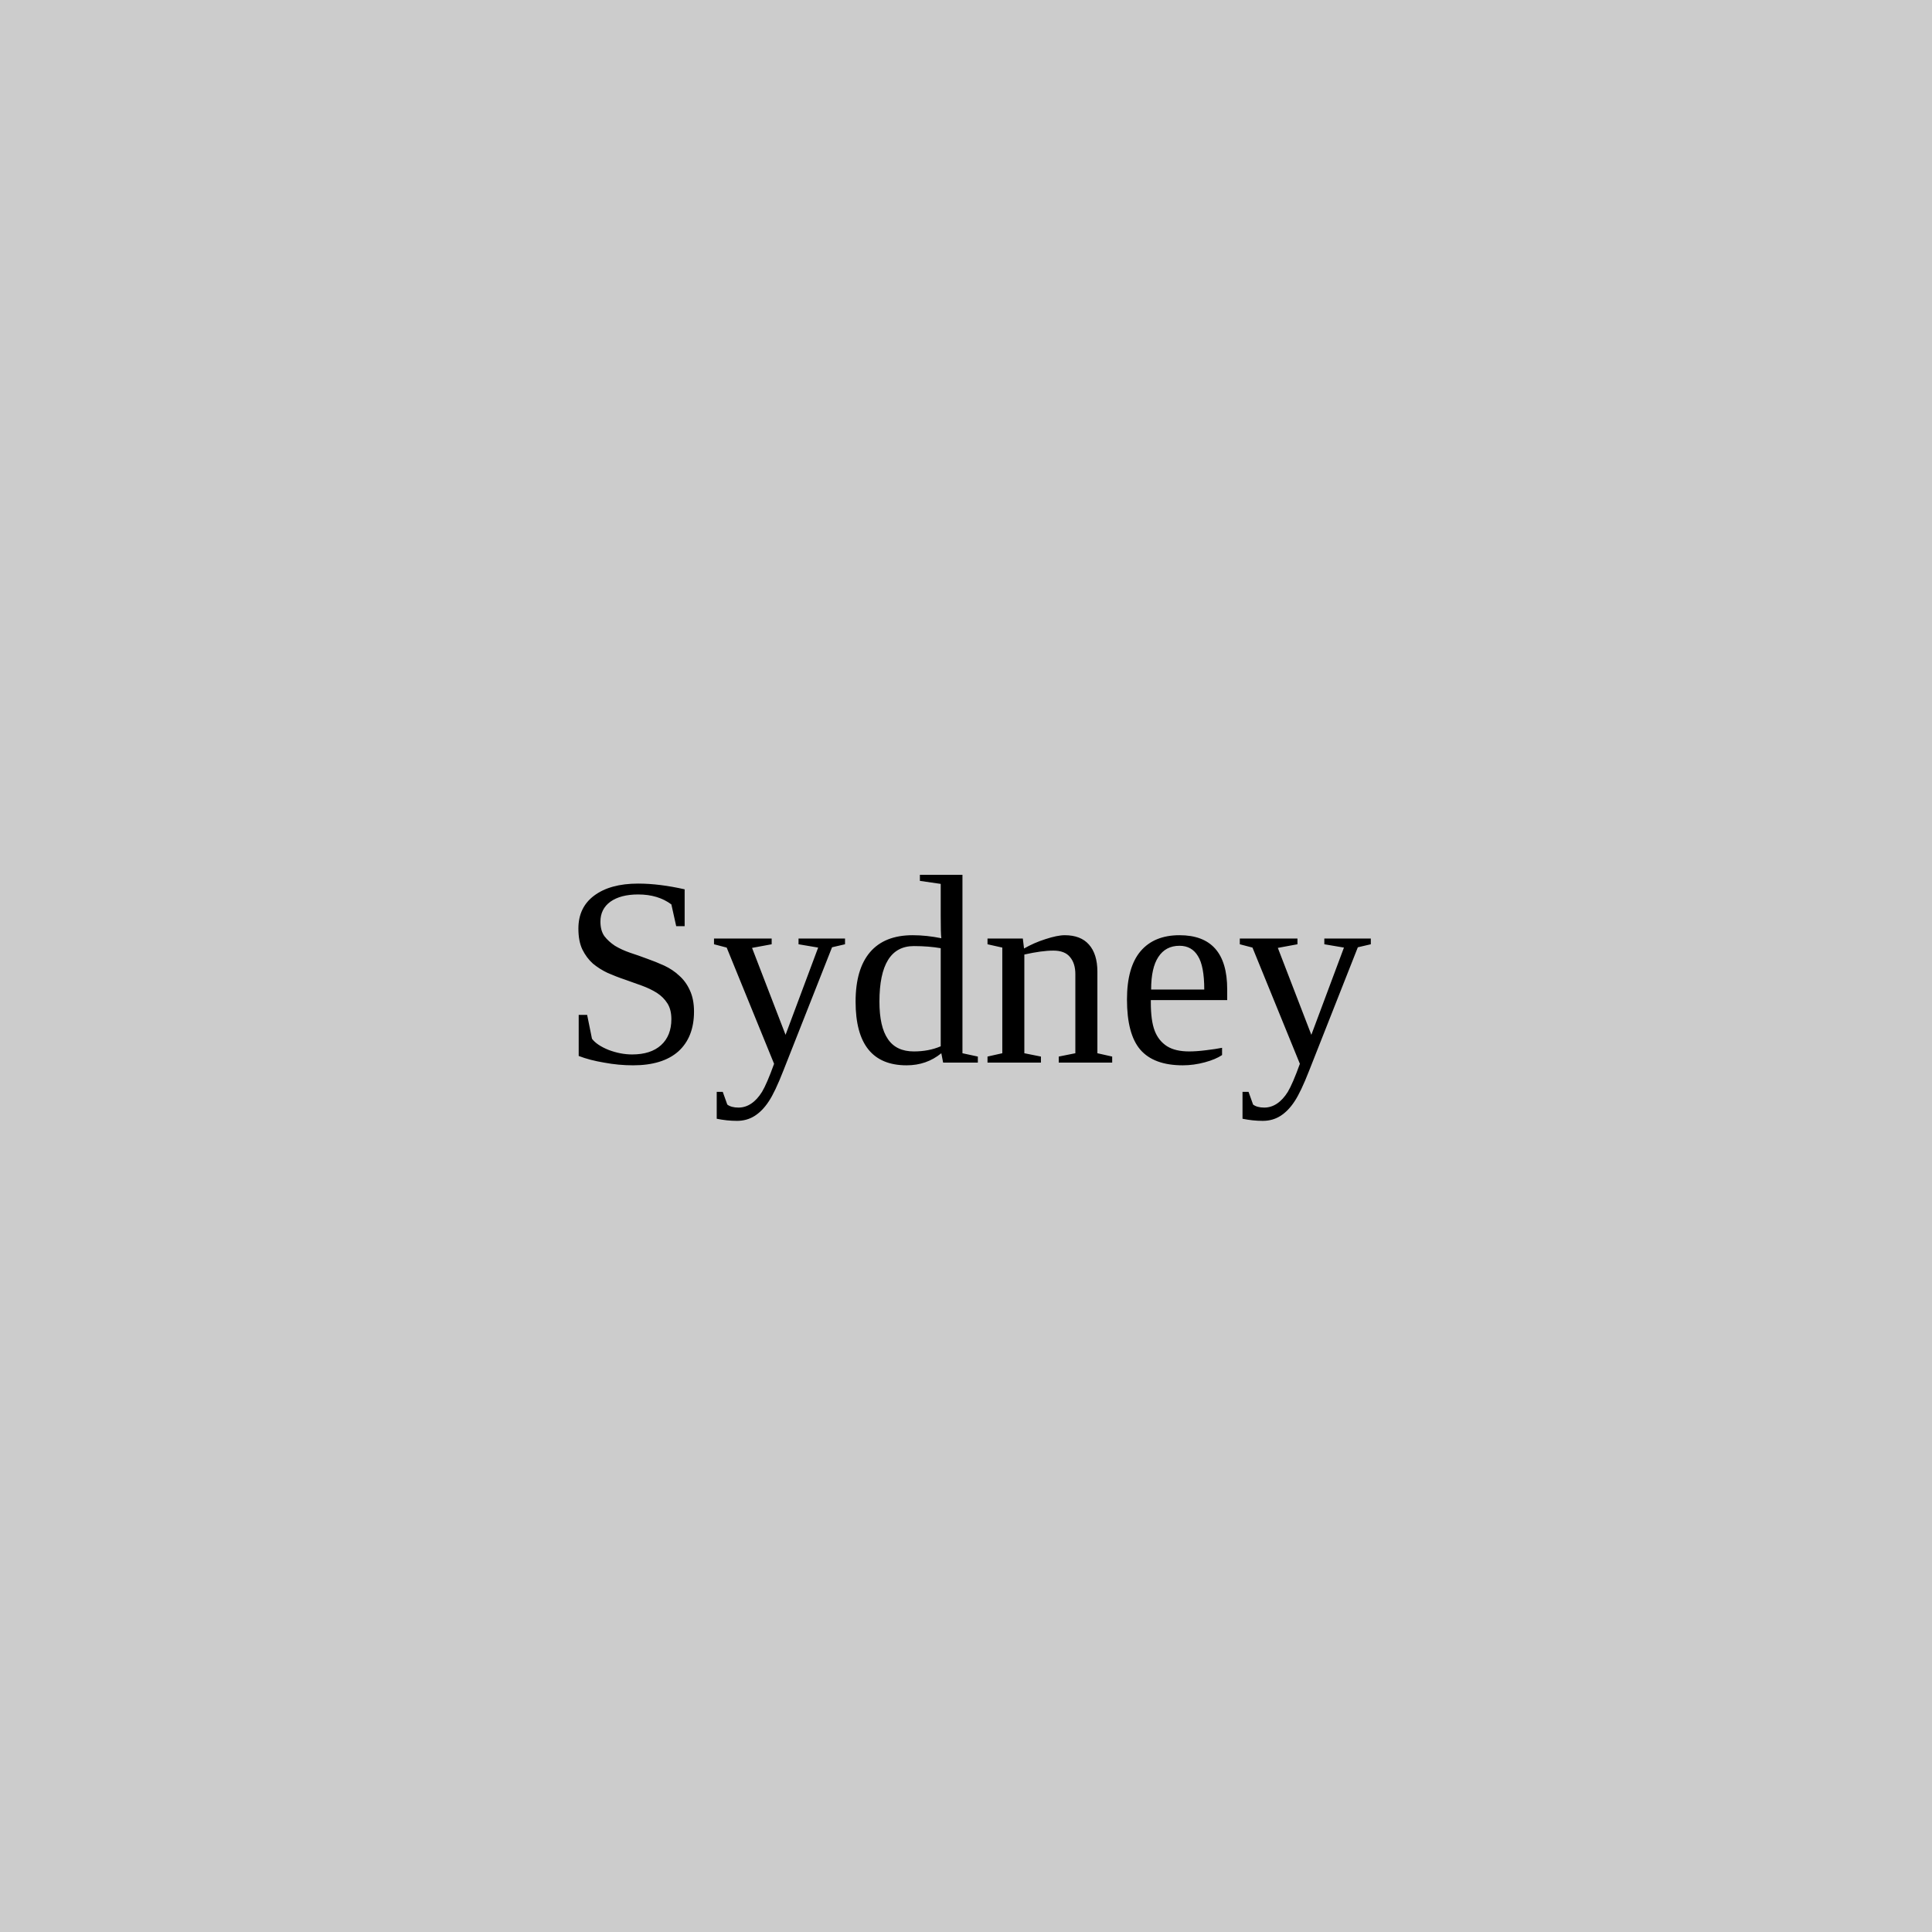
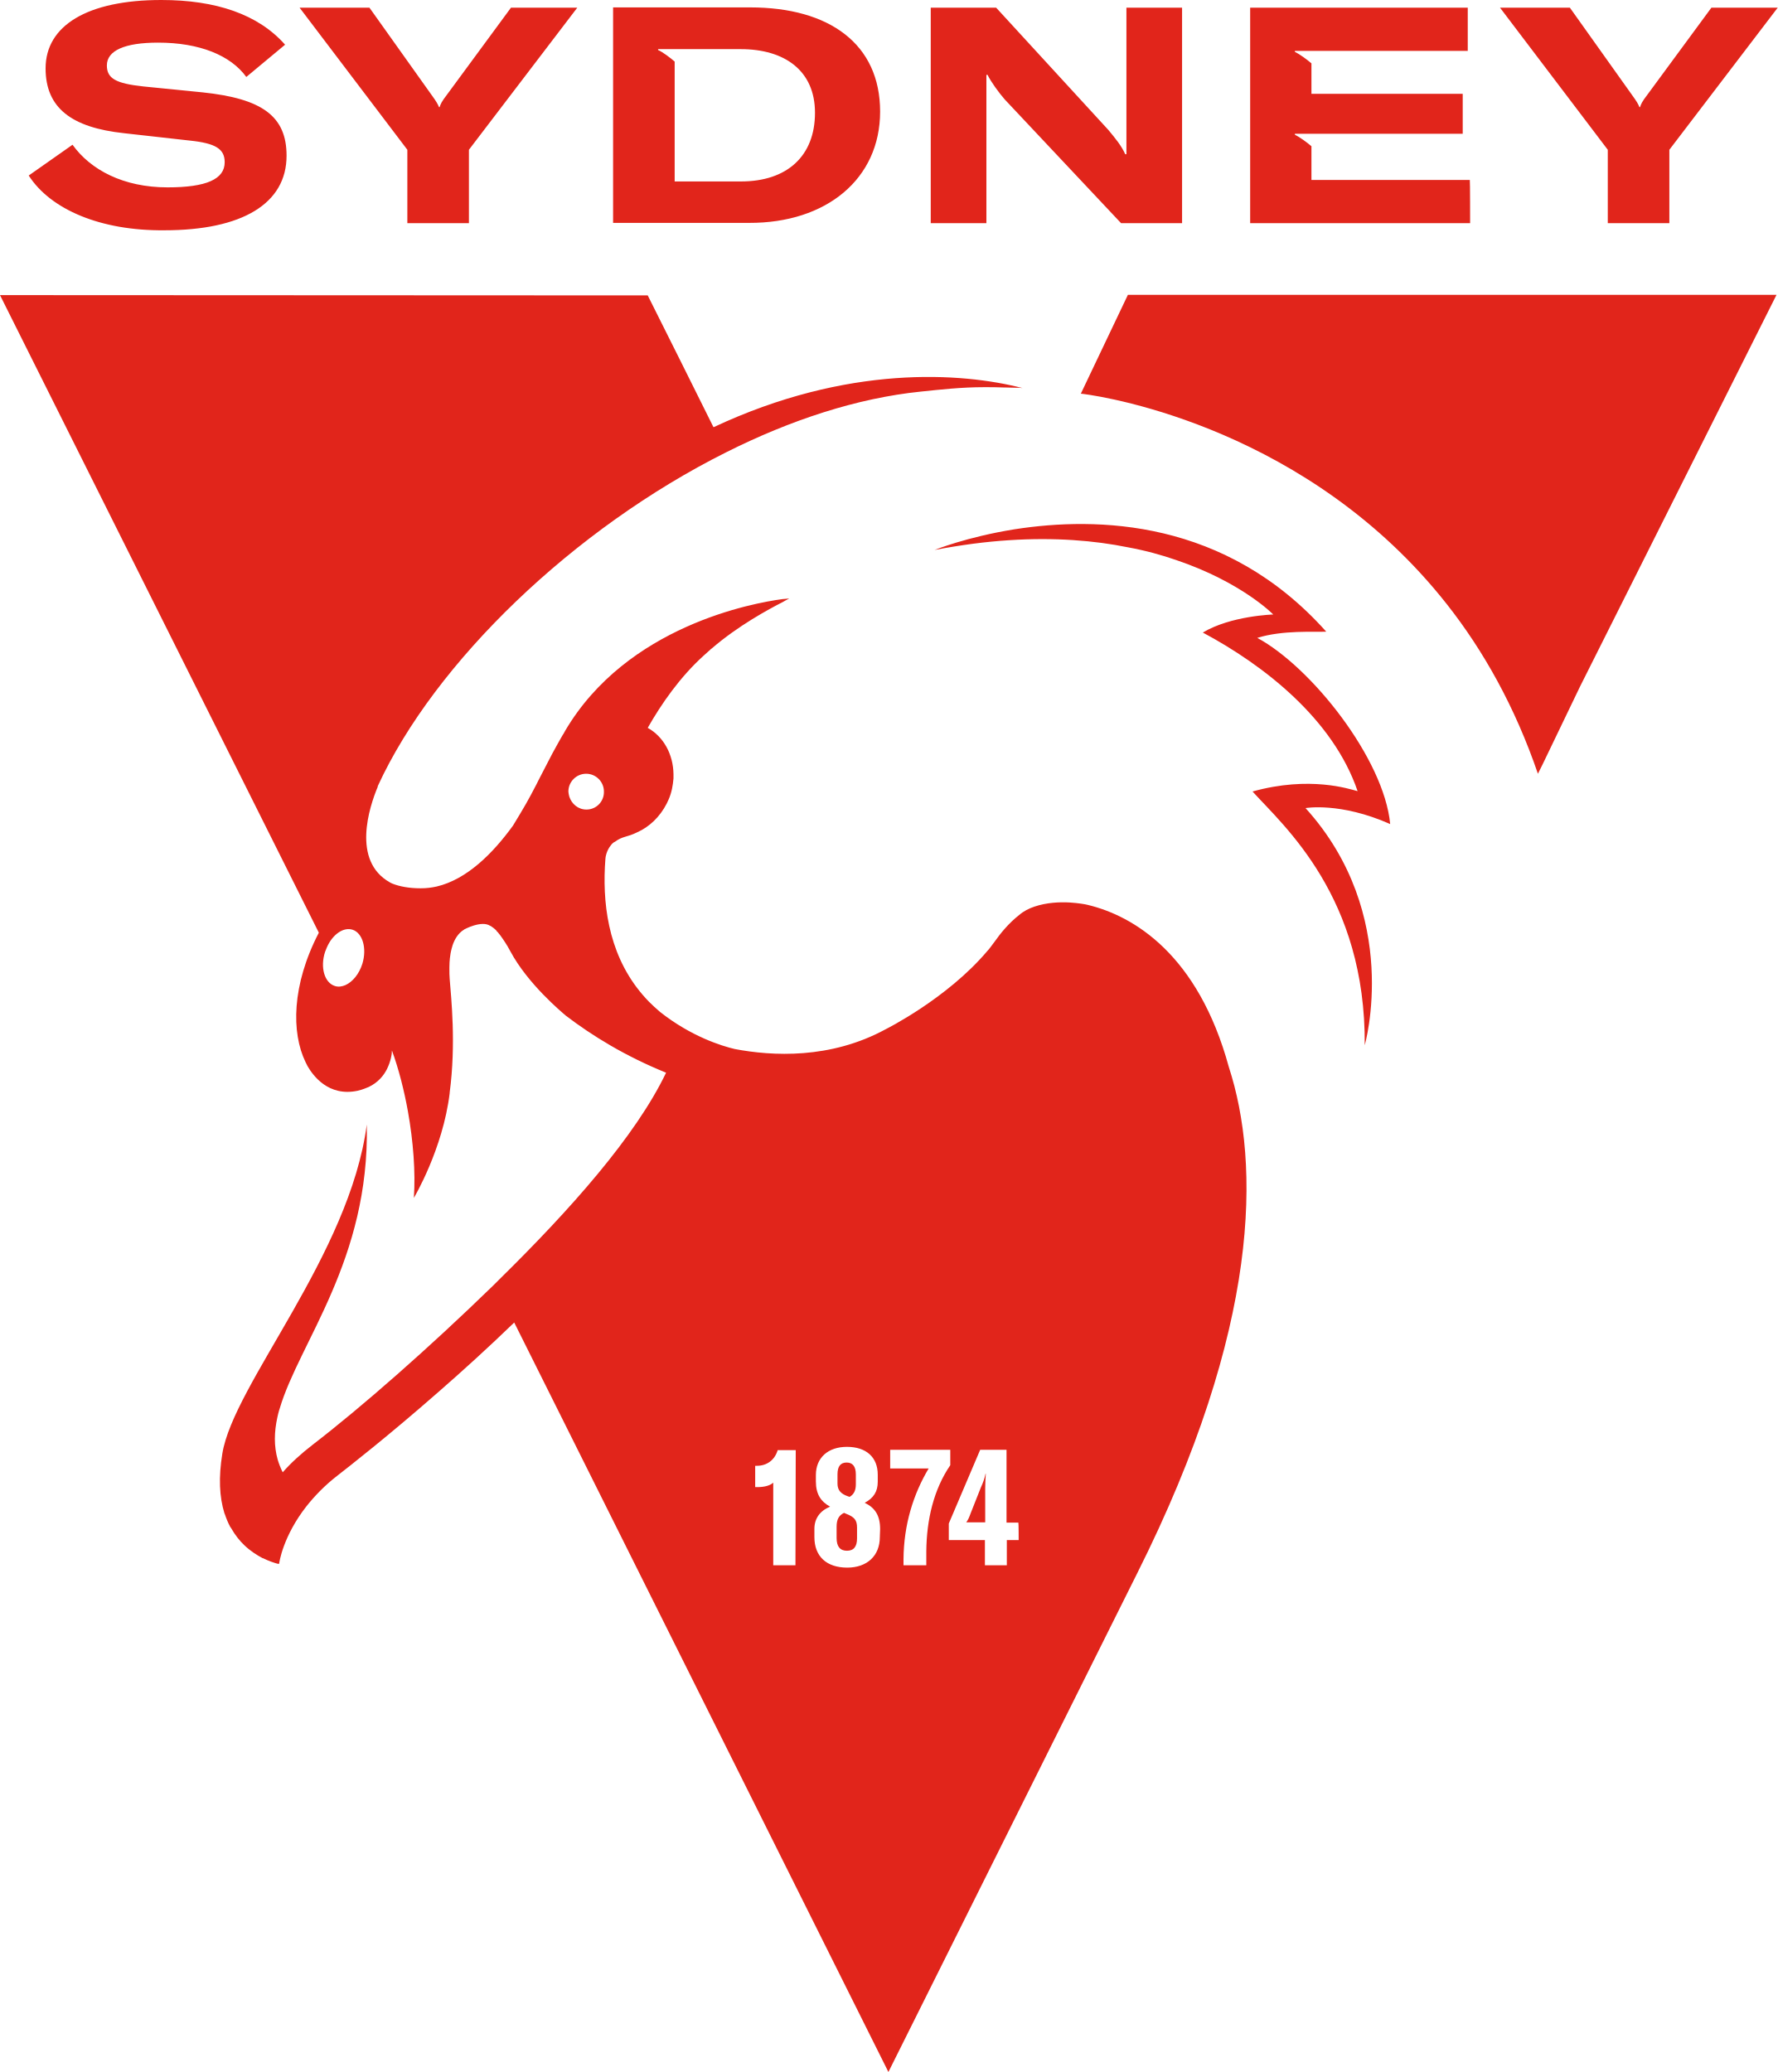
- <svg xmlns="http://www.w3.org/2000/svg" viewBox="0 0 100 100">
-   <rect width="100" height="100" fill="#ccc" />
-   <text x="50" y="55" font-size="14" text-anchor="middle" fill="#000">Sydney</text>
+ <svg xmlns="http://www.w3.org/2000/svg" version="1.1" id="Layer_1" x="0px" y="0px" width="600.5px" height="700px" viewBox="0 0 600.5 700" style="enable-background:new 0 0 600.5 700;" xml:space="preserve">
+   <style type="text/css">
+ 	.st0{fill:#E1251B;}
+ </style>
+   <path class="st0" d="M297.3,37.7c0-22.8-17.1-35.2-43.9-35.2h-46.3v72.8H253C279.2,75.4,297.3,60.4,297.3,37.7z M227.9,61.3V20.8  c-1.5-1.3-4-3.2-5.6-3.9v-0.3h27.9c14.9,0,25.1,7.3,25.1,21.5c0,14.6-9.4,23.2-25,23.2H227.9z M496.6,75.4h-74.3V2.6h73.5v14.6  h-58.4v0.3c1.6,0.8,4.1,2.6,5.6,3.9v10.3h51.1v13.5h-56.7v0.3c1.6,0.8,4.1,2.6,5.6,3.9v11.4h53.5C496.6,60.8,496.6,75.4,496.6,75.4z   M333.2,75.4h-18.8V2.6h22.1l37.9,41.3c2.4,2.9,4.4,5.3,5.7,8.2h0.4V41.7V2.6h18.8v72.8h-20.6l-39.3-41.8c-2-2.3-4.7-6-5.8-8.3h-0.4  v10.2V75.4z M75.9,54.8c0-4.5-3.1-6.4-11.7-7.3L41.9,45c-17.7-1.9-26.5-8.5-26.5-21.9C15.4,8.6,29.6,0,54.5,0  c18.4,0,32.7,4.8,41.8,15.1L83.2,26c-5.3-7.3-15.8-11.6-29.8-11.6c-11.3,0-17.3,2.7-17.3,7.7c0,4.4,3,6.1,12.3,7.1l20,2  c20.1,2.1,28.4,8,28.4,21.4c0,16.2-15,25.2-41.3,25.2C34,78,17.1,70.8,9.7,59.3l14.8-10.4c6.1,8.5,17.2,14.4,32.1,14.4  C69.8,63.3,75.9,60.5,75.9,54.8z M137.6,75.4V50.6l-36.4-48h23.6l21,29.5c1.6,2.2,2.1,3.1,2.5,4.1h0.2c0.3-1,0.7-1.9,2.4-4.1  l21.7-29.5H195l-36.6,48v24.8C158.4,75.4,137.6,75.4,137.6,75.4z M543.1,75.4V50.6l-36.4-48h23.6l21,29.5c1.6,2.2,2.1,3.1,2.5,4.1  h0.2c0.3-1,0.7-1.9,2.4-4.1l21.7-29.5h22.4l-36.6,48v24.8C563.8,75.4,543.1,75.4,543.1,75.4z" />
+   <path class="st0" d="M533.7,232L533.7,232L533.7,232l-12.6,26.2l-1.6,3.2c-7.8-22.8-18.5-41.7-30.7-57.2  c-46.5-59.1-114.3-70-122.8-71.1c-0.3,0-0.6-0.1-0.9-0.1l4.9-10.3l11-23.1l219.1,0L533.7,232z M441,273c32.7,36.1,20,80.1,20,80.1  l0,0.1c0.4-50.2-27.3-74.1-37.9-85.8c19.4-5.4,32.8-0.8,35.2-0.2c0.2,0,0.3,0.1,0.3,0.1c-8.3-24.4-31.7-42.6-52.3-53.6  c9.5-5.7,23.8-6.1,23.8-6.1s-10.6-10.9-32.8-18.4c-4.9-1.7-10.3-3.2-16.3-4.3c-11.3-2.3-24.7-3.4-40.1-2.4  c-7.9,0.5-16.3,1.6-25.2,3.3v0c0,0,10.8-4.4,27.1-7c27.7-4.3,71.2-3.5,105.2,34.6l0,0l0,0c-4,0.2-14.6-0.6-23.3,2.1  c18.2,9.8,42.8,40.8,44.9,62.9C452.7,270.9,441,273,441,273z M384.1,531.6c41.8-83.4,41.6-138.5,31-171.1  c-10.4-38.1-32.2-51.1-47.7-54.8c-0.7-0.2-3-0.6-6-0.8c-3.5-0.2-7.9,0-12,1.4c-1.8,0.6-3.6,1.5-5.1,2.8c-3.6,2.8-6.4,6.3-8.3,9  c-0.5,0.7-1,1.3-1.5,2c-0.3,0.4-0.6,0.8-1,1.2c-13.6,16.1-34.3,26.4-34.3,26.4c-18.7,10.2-38.4,9.1-51,6.7  c-4.3-1-14.7-4.2-25.2-12.5c-1.3-1.1-2.6-2.3-3.8-3.5c-0.7-0.7-1.4-1.5-2.1-2.3c-0.3-0.4-0.7-0.8-1-1.2  c-10.9-13.5-12.7-30.5-11.6-44.7l0,0c0,0,0,0,0,0c0-0.4,0.3-2.8,1.9-4.7c0.2-0.3,0.5-0.6,0.9-0.9c0.1,0,0.1-0.1,0.2-0.1  c0,0,0.1-0.1,0.2-0.1c2.7-2,4.1-1.5,7.5-3.2c0,0,0,0,0,0c4.1-1.8,7.7-5.2,10-9.7c0.2-0.5,0.5-1,0.7-1.5c1-2.3,1.4-4.7,1.6-7  c0-0.4,0-0.9,0-1.3c0-0.1,0-0.1,0-0.2c-0.1-6.6-3.3-12.6-8.7-15.6c4.6-8.1,10.9-17.2,19-24.5c0.6-0.6,1.3-1.1,1.9-1.7  c0.1-0.1,0.2-0.1,0.2-0.2c0,0,0.1,0,0.1-0.1c0.1-0.1,0.2-0.2,0.4-0.3c8.9-7.7,19.3-13.3,24-15.7c0.7-0.4,1.4-0.8,2.2-1.2  c0,0,0,0,0,0l0,0h0c-0.7,0.1-1.6,0.1-2.3,0.2c-9.8,1.3-52.5,9-73.4,44.5c-0.2,0.4-0.4,0.7-0.6,1.1c0,0,0,0,0,0c0,0-0.1,0.1-0.1,0.1  c-0.5,0.9-1.3,2.2-2.1,3.7c-1,1.8-2.1,3.8-3.2,6c-1,1.9-2,3.9-3,5.8c-0.9,1.9-1.9,3.6-2.7,5.2c0,0,0,0,0,0  c-1.6,3.1-5.9,10.1-5.9,10.1h0c-6.8,9.4-15.6,18.2-25.8,20.6c-1.8,0.4-3.5,0.6-5.4,0.6c-3.9,0-7.1-0.6-9.6-1.6  c-0.3-0.1-0.6-0.3-0.8-0.4c-13-7.3-6.9-25.6-4.1-32.3c0,0,0-0.1,0-0.1c0,0,0-0.1,0-0.1c19.3-42,66.3-87.1,117.7-112.8  c21.7-10.9,44.2-18.3,65.7-20.5c6.7-0.7,13.8-1.5,21.5-1.5l0,0c0,0,0.1,0,0.1,0c2.1,0,4.2,0,6.3,0.1c0.1,0,0.3,0,0.4,0  c1.3,0,2.6,0.1,3.9,0.1c0.7,0,1.5,0,2.2,0.1c-20.6-5.3-59.1-8-104.3,13.2c0,0,0,0-0.1,0l-0.4-0.8l-10.6-21.3l-11.2-22.4L0,99.7  l107.7,215.4c-9.2,17.7-9.3,33.8-4.5,43.7l0.7,1.4c1.8,3.1,7,10.4,16.9,8.3c0.8-0.2,1.6-0.4,2.3-0.7c0.5-0.2,1-0.4,1.5-0.6  c3.1-1.5,5-3.8,6.1-6c1.3-2.6,1.7-5.1,1.7-6.3c2.3,6.3,4.1,13.4,5.4,20.6c1.8,10.1,2.6,20.5,2,29.2c0,0,9.8-16.4,12.1-35.4  c0-0.1,0-0.1,0-0.2c2.2-16.5,0.5-32,0-38.4c-0.1-1.1-0.1-2.2-0.1-3.3c0-0.2,0-0.3,0-0.5l0,0c0,0,0-0.1,0-0.1c0-0.5,0-2.4,0.4-4.7h0  c0,0,0.2-1.2,0.7-2.8c0.6-1.8,1.8-4,3.8-5.2c0,0,0.1,0,0.1-0.1l0,0c0,0,5.9-3.2,8.8-1.2c0,0,0,0,0.1,0c0.6,0.4,1.2,0.8,1.9,1.5  c0.1,0.1,0.1,0.2,0.2,0.3c0,0,0,0.1,0.1,0.1c0.1,0.1,0.2,0.2,0.3,0.3c0.2,0.3,0.5,0.6,0.8,1c0,0,0,0,0,0c1,1.4,2.2,3.1,3.4,5.4  c5.9,11,17.2,20.4,18.7,21.7c8.9,6.8,20.1,13.7,33.9,19.3c-10.3,21.5-32.5,46.4-56.2,69.7c-0.6,0.6-1.2,1.2-1.8,1.8  c-0.1,0.1-0.2,0.2-0.3,0.3l0,0c0,0-0.1,0.1-0.1,0.1c-21.8,21.2-44.5,41.1-61,53.8c-4,3.1-7.4,6.2-10.1,9.3c0,0,0,0,0,0  c-0.7-1.4-1.3-2.9-1.7-4.3c-1.3-4.6-1.2-9.3-0.1-14.3c0.4-1.9,0.8-3,0.8-3l0,0c6.6-22.3,30.4-50.2,29.4-95.9  c-5.8,44.1-45,87.7-48.8,111.2c-1.3,8-1,14.6,0.7,20.1l0,0c0,0.1,0,0.1,0.1,0.2c0.5,1.5,1.1,3,1.8,4.3c0,0.1,0.1,0.2,0.2,0.3  c0.1,0.1,0.1,0.2,0.2,0.3c1.3,2.3,2.9,4.3,4.5,5.8c2,1.9,4.2,3.3,6.1,4.3c0,0,0,0,0.1,0c1,0.5,2,0.9,2.8,1.2c0,0,0,0,0,0  c0.9,0.3,1.7,0.6,2.2,0.7c0,0,0.1,0,0.1,0s0.1,0,0.1,0c0,0,0.1,0,0.1,0c0,0,0,0,0,0c0.2,0,0.2,0,0.2,0c0-0.4,1.3-9.3,9.2-19.4  c2.7-3.4,6.1-7,10.5-10.4c3.6-2.8,17.2-13.4,34.4-28.5c7.9-6.9,16.5-14.7,25.3-23.2l0.8,1.6L300.1,700L384.1,531.6z M122.4,325.6  c-1.1,3.5-3.3,6.1-5.7,7.2c-1.2,0.5-2.4,0.7-3.6,0.3c-3.5-1.1-5-6.3-3.3-11.5c0.2-0.5,0.4-1,0.6-1.5c1.9-4.4,5.6-7,8.7-6  C122.5,315.2,124,320.4,122.4,325.6z M198.1,273.5c-2.8,0-5-1.9-5.8-4.4c-0.1-0.3-0.1-0.6-0.2-0.9c0-0.2-0.1-0.5-0.1-0.8  c0,0,0,0,0,0c0-3.3,2.7-6,6-6c3.3,0,6,2.7,6,6C204.1,270.8,201.4,273.5,198.1,273.5z M268.7,528.8h-7.5v-27.9  c-1.2,1.1-3.3,1.5-5.3,1.5h-0.8v-7.2h0.6c3.3,0,6-1.9,7-5.3h6.1L268.7,528.8L268.7,528.8z M297.2,519.3c0,6.3-4.3,10.3-11,10.3  c-7,0-11.1-3.8-11.1-10.3v-2.8c0-3.5,1.9-6.1,5.3-7.5c-3.1-1.7-4.8-4.2-4.8-8.5v-2.2c0-5.8,4.1-9.5,10.5-9.5  c6.5,0,10.4,3.5,10.4,9.4v2.4c0,3.3-1.4,5.5-4.4,7.1c3.5,1.7,5.2,4.3,5.2,8.9L297.2,519.3L297.2,519.3z M313,528.8h-7.8v-2.1  c0.1-11.6,3.3-21.9,8.5-30.6h-13v-6.3h20.3v5.2c-5.6,8.2-8,18.4-8.1,29.1V528.8L313,528.8z M344.1,520.3h-4v8.5h-7.4v-8.5h-12.2  v-5.6l10.6-24.9h8.9v24.6h4C344.1,514.4,344.1,520.3,344.1,520.3z M282.9,501.2v-3.1c0-2.8,1.1-4,3.1-4s3.1,1.3,3.1,4v3.3  c0,2.1-0.6,3.4-2.1,4.3l-0.6-0.2C284.1,504.7,282.9,503.5,282.9,501.2z M289.5,516.1v3.6c0,2.8-1.1,4.2-3.4,4.2  c-2.3,0-3.5-1.4-3.5-4.3v-3.8c0-2.4,0.7-3.8,2.5-4.7l0.7,0.3C288.6,512.5,289.5,513.5,289.5,516.1z M332.9,497.9h0.1  c-0.1,1.5-0.2,3.3-0.2,4.8v11.6h-6.4c0.6-0.8,1-1.7,1.5-3.1l3.4-8.6C332.1,500.8,332.6,499.5,332.9,497.9z" />
</svg>
